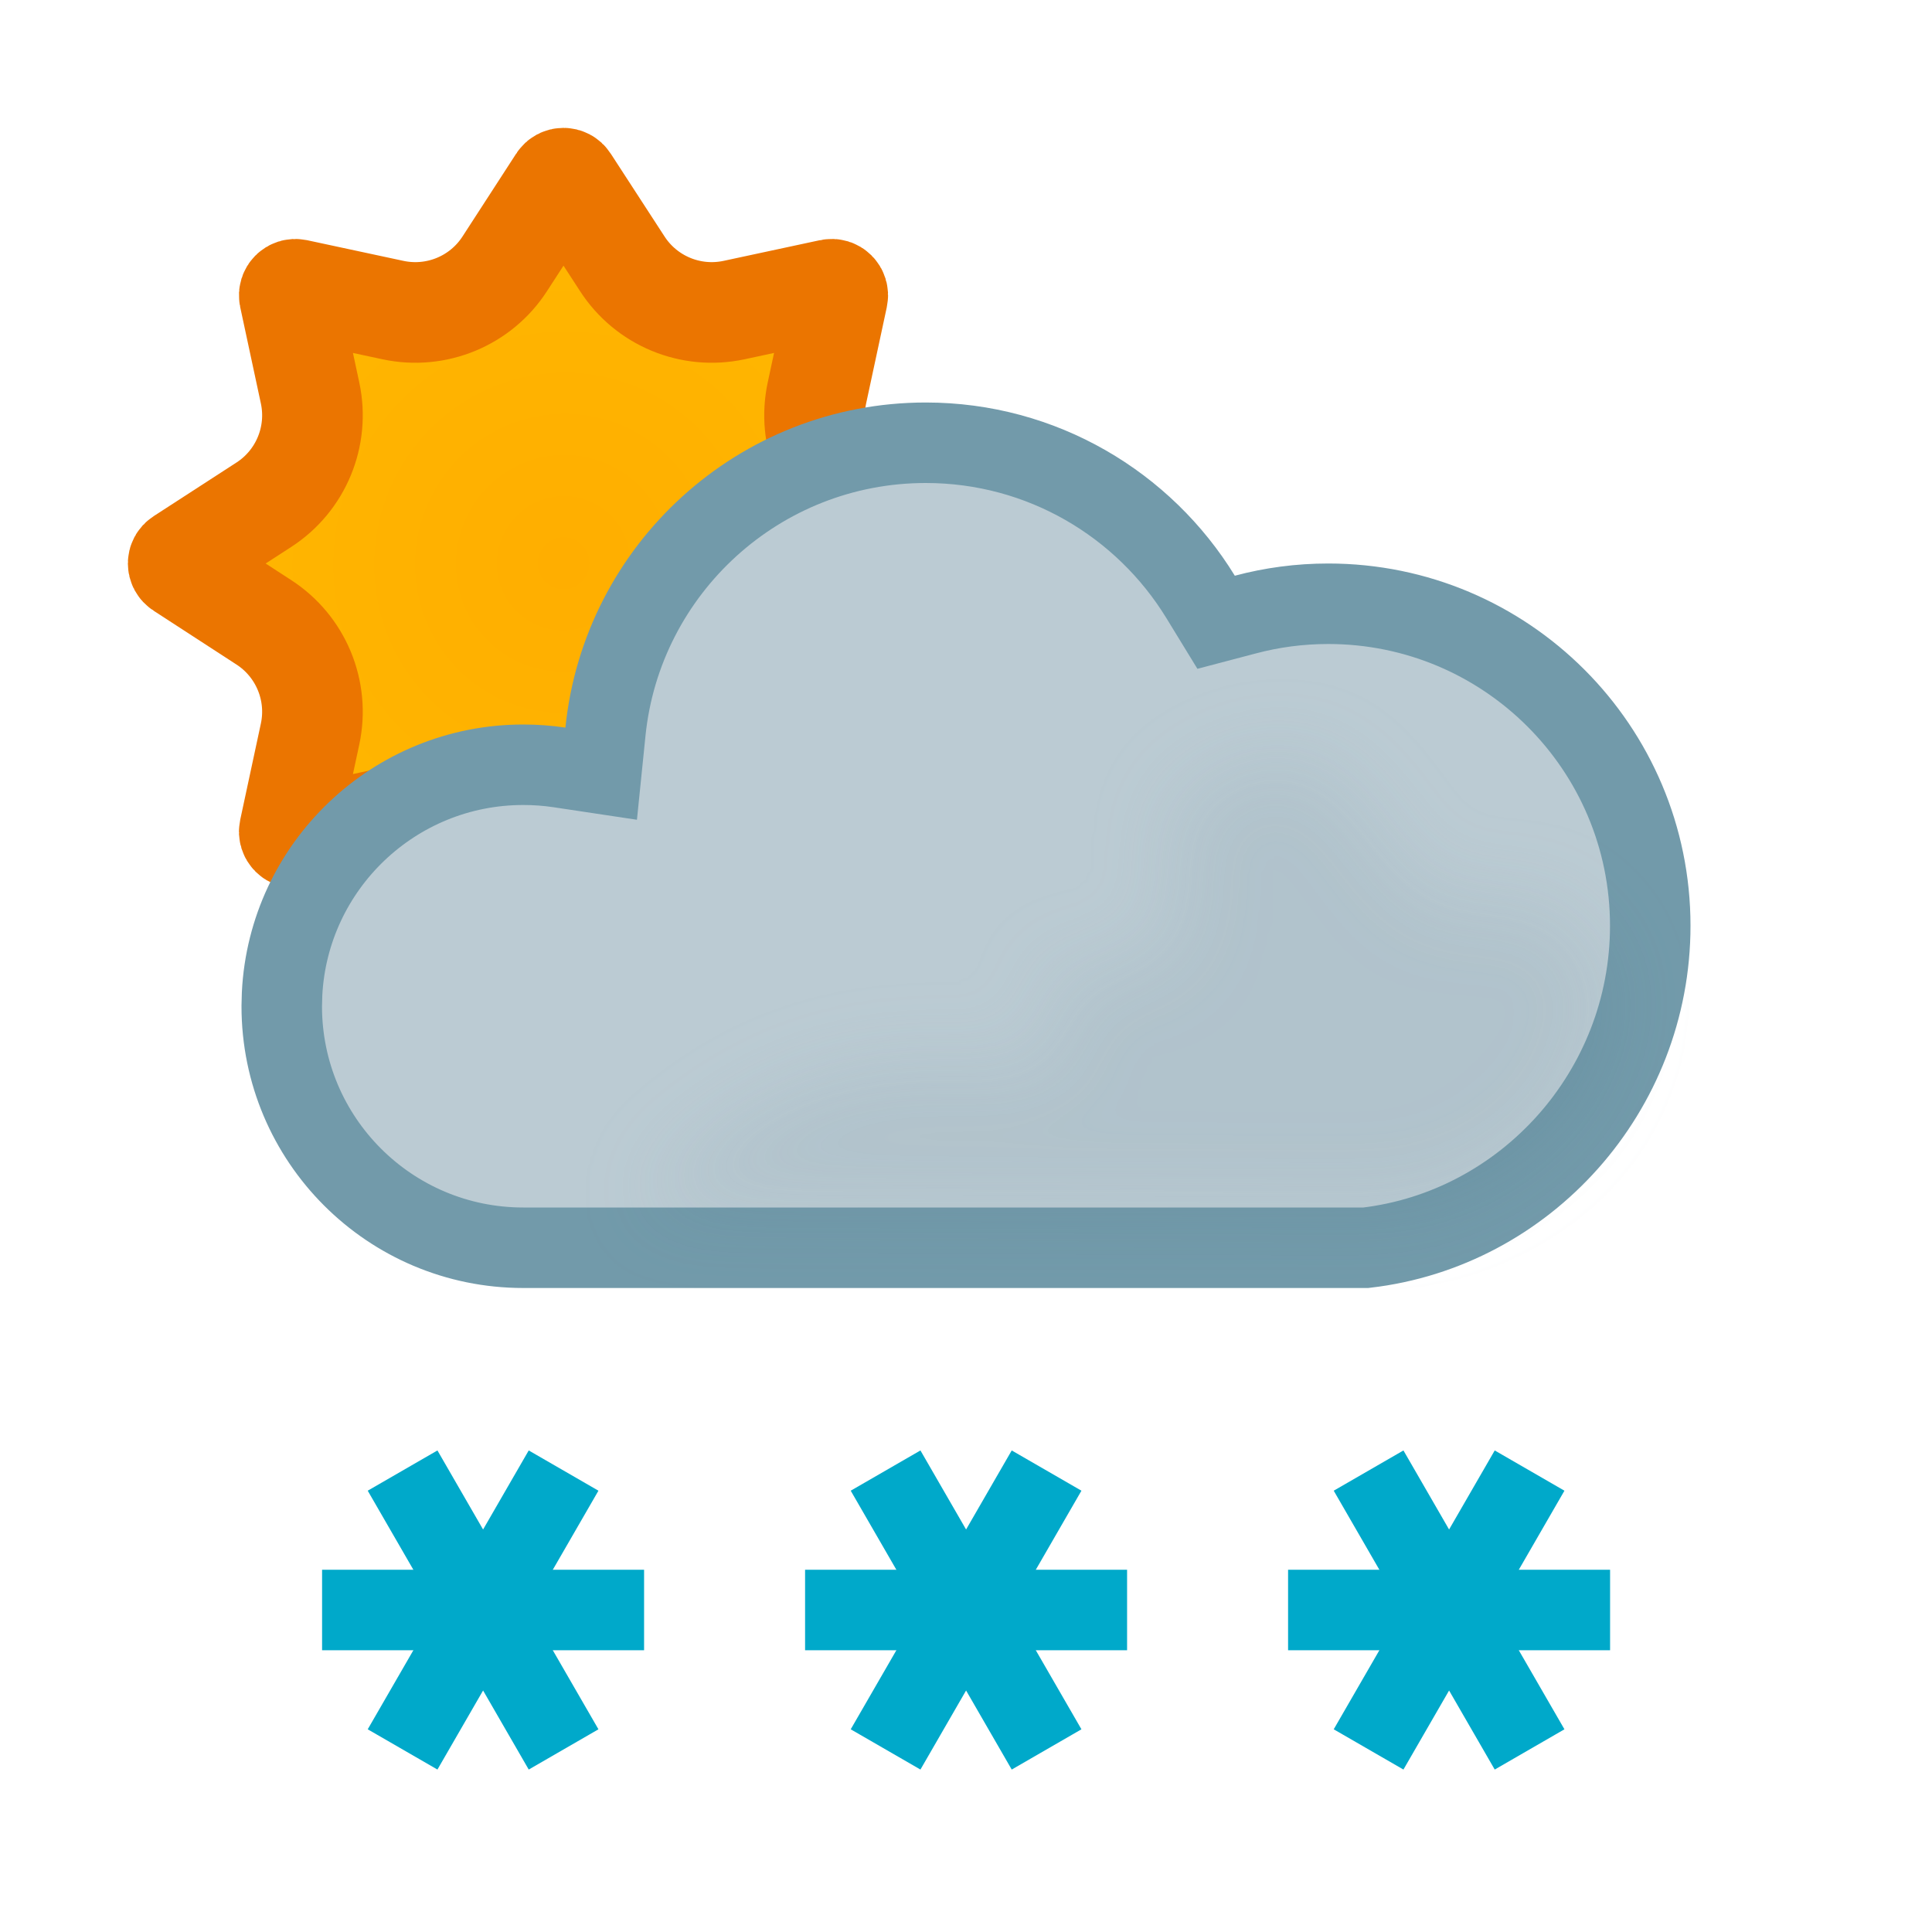
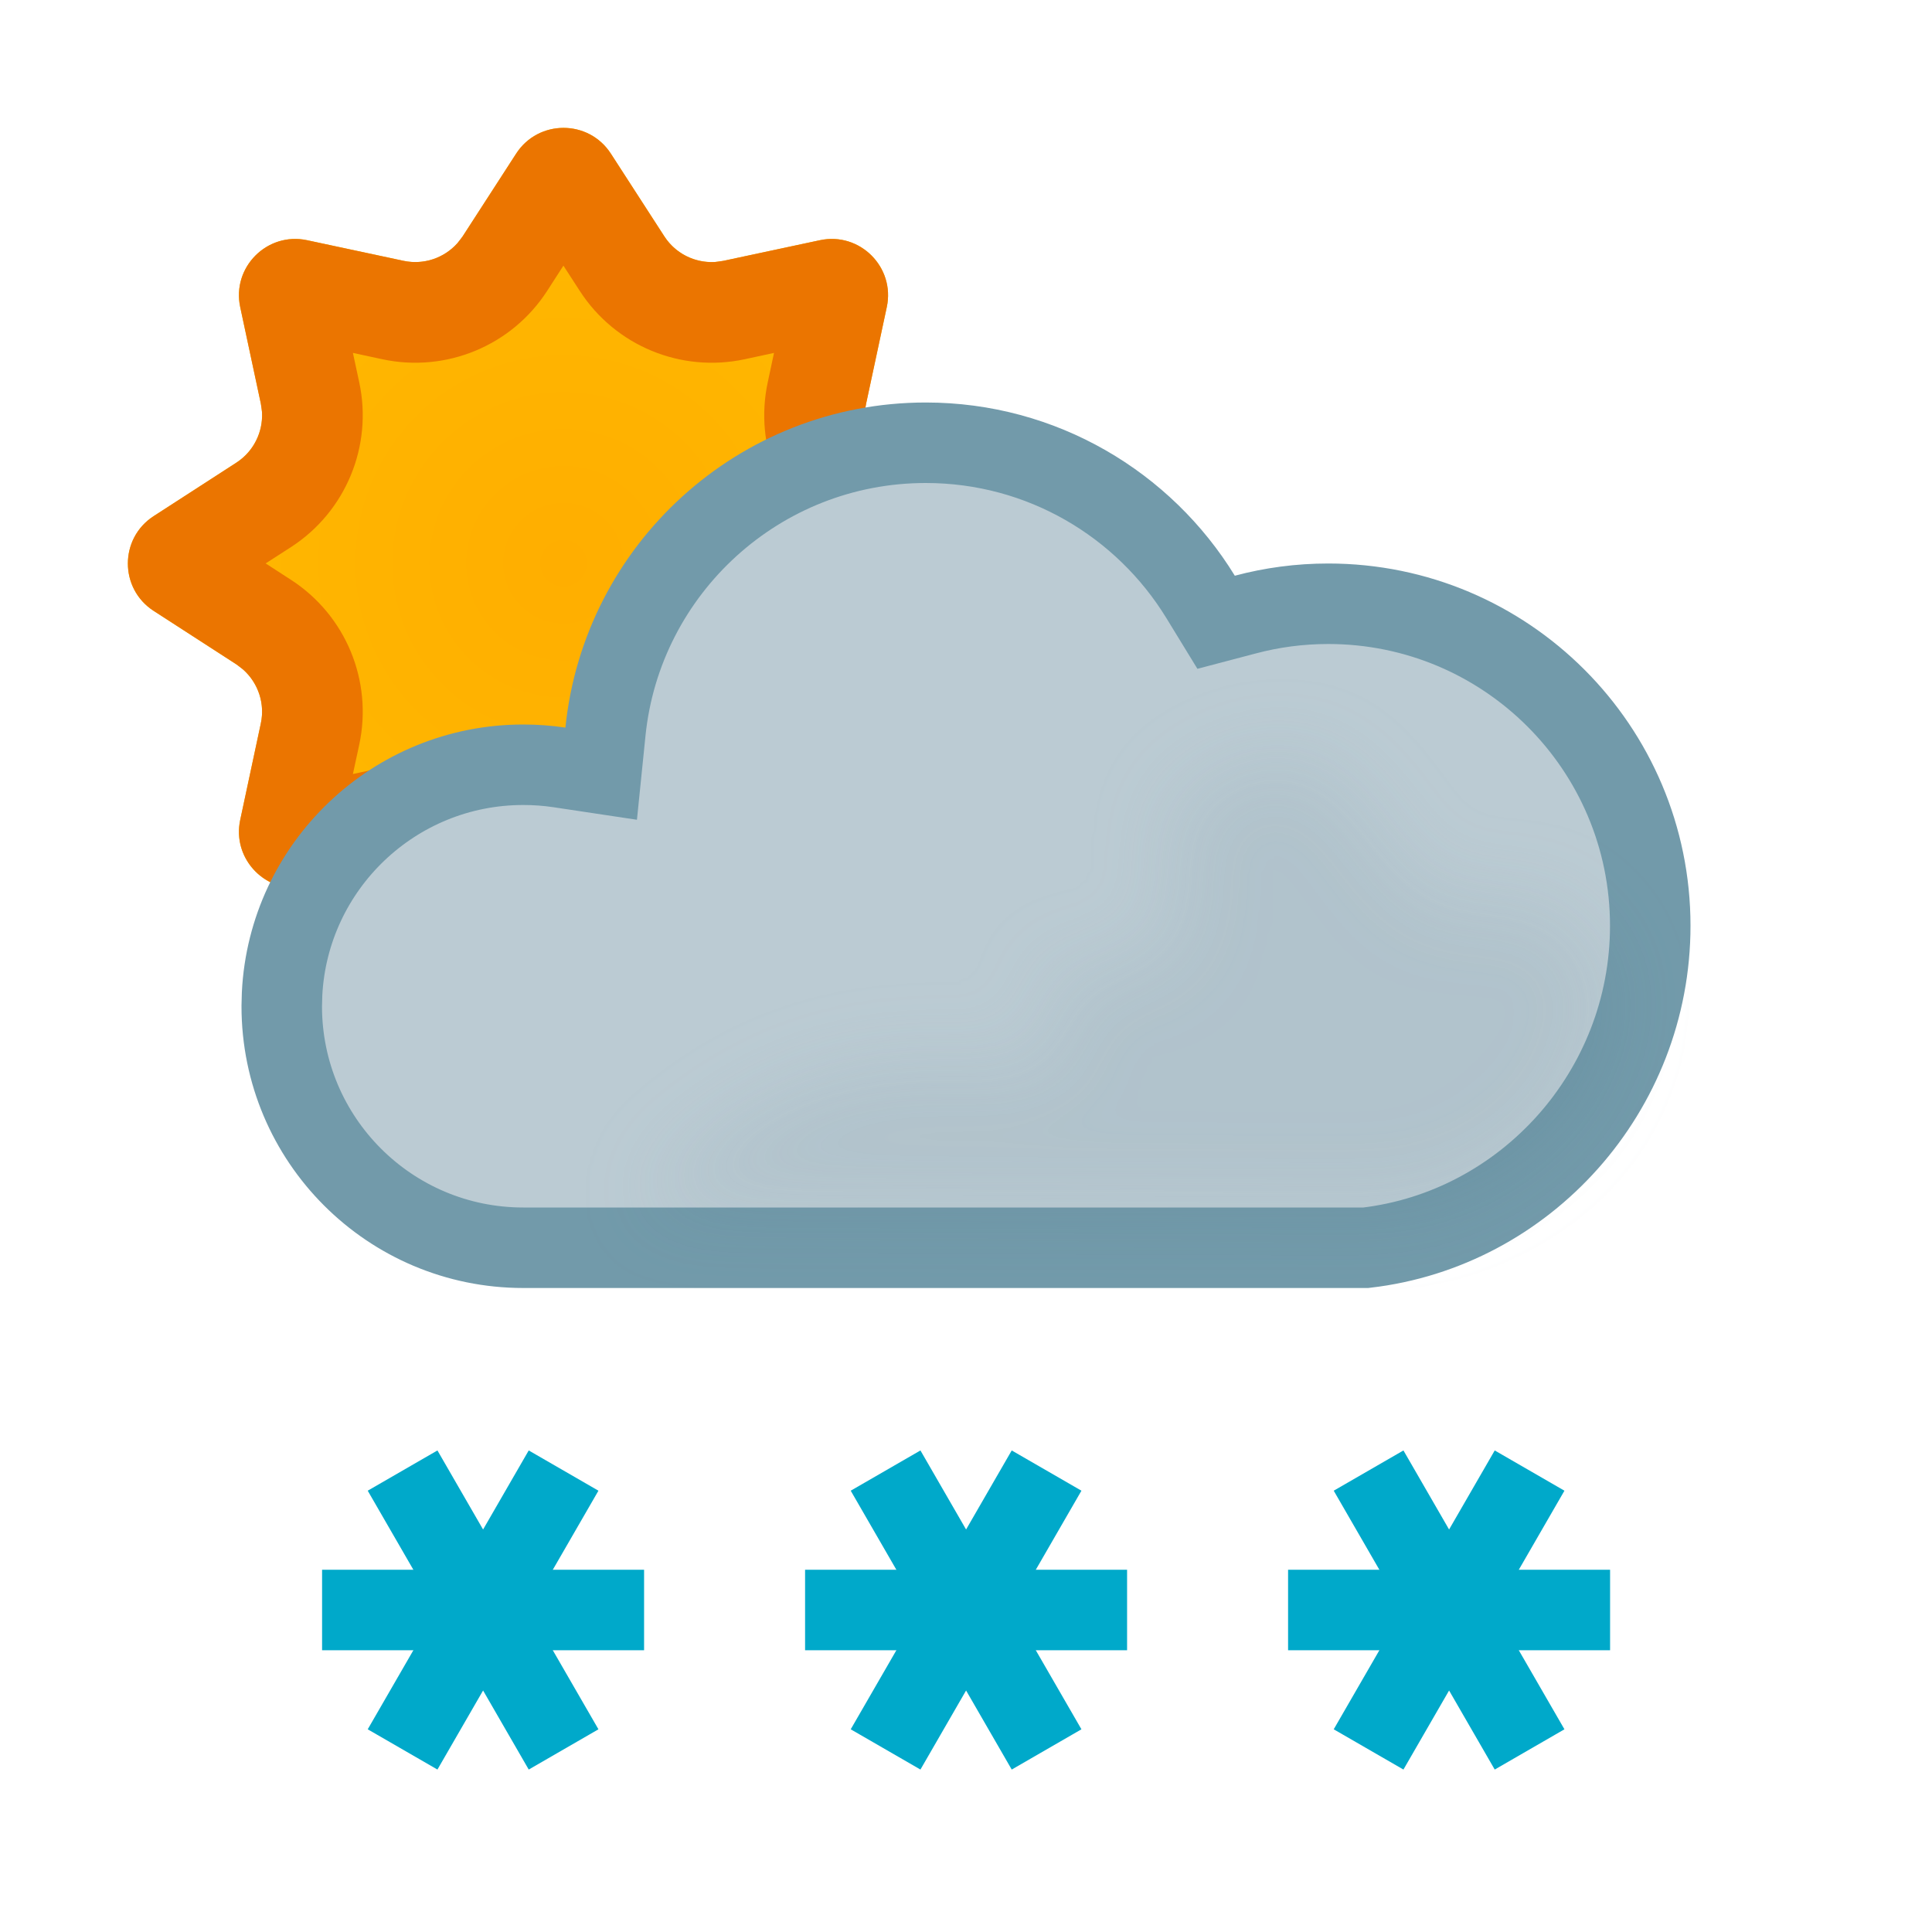
<svg xmlns="http://www.w3.org/2000/svg" width="24" height="24" viewBox="0 0 24 24" fill="none">
-   <path d="M6.937 2.248C6.966 2.202 7.033 2.202 7.062 2.248L7.729 3.275C8.027 3.737 8.58 3.967 9.118 3.852L10.315 3.595C10.369 3.583 10.417 3.631 10.405 3.685L10.148 4.882C10.033 5.42 10.262 5.973 10.724 6.271L11.752 6.937C11.798 6.966 11.798 7.033 11.752 7.062L10.724 7.729C10.262 8.027 10.033 8.58 10.148 9.118L10.405 10.315C10.417 10.369 10.369 10.417 10.315 10.405L9.118 10.148C8.58 10.033 8.027 10.262 7.729 10.724L7.062 11.752C7.033 11.798 6.966 11.798 6.937 11.752L6.271 10.724C5.973 10.262 5.42 10.033 4.882 10.148L3.685 10.405C3.631 10.417 3.583 10.369 3.595 10.315L3.852 9.118C3.967 8.58 3.737 8.027 3.275 7.729L2.248 7.062C2.202 7.033 2.202 6.966 2.248 6.937L3.276 6.271C3.738 5.973 3.967 5.42 3.852 4.882L3.595 3.684C3.584 3.631 3.631 3.584 3.684 3.595L4.882 3.852C5.42 3.967 5.973 3.738 6.271 3.276L6.937 2.248Z" fill="url(#paint0_radial_1676_1101)" stroke="#EB7500" stroke-width="1.25" />
+   <path d="M8.253 2.936C8.411 3.18 8.703 3.301 8.987 3.24L10.185 2.984C10.681 2.878 11.122 3.319 11.016 3.815L10.759 5.012C10.698 5.297 10.819 5.589 11.063 5.747L12.092 6.412C12.518 6.688 12.518 7.312 12.092 7.588L11.063 8.253C10.819 8.411 10.698 8.703 10.759 8.987L11.016 10.185C11.122 10.681 10.681 11.122 10.185 11.016L8.987 10.759C8.703 10.698 8.411 10.819 8.253 11.063L7.588 12.092C7.312 12.518 6.688 12.518 6.412 12.092L5.747 11.063C5.589 10.819 5.297 10.698 5.012 10.759L3.815 11.016C3.319 11.122 2.878 10.681 2.984 10.185L3.24 8.987C3.301 8.703 3.18 8.411 2.936 8.253L1.908 7.588C1.482 7.312 1.482 6.688 1.908 6.412L2.936 5.747C3.18 5.589 3.301 5.297 3.24 5.012L2.984 3.815C2.878 3.319 3.319 2.878 3.815 2.984L5.012 3.24C5.297 3.301 5.589 3.18 5.747 2.936L6.412 1.908C6.688 1.482 7.312 1.482 7.588 1.908L8.253 2.936Z" fill="url(#paint0_radial_1676_1101)" />
+   <path d="M6.412 1.908C6.688 1.482 7.312 1.482 7.588 1.908L8.253 2.937C8.391 3.15 8.632 3.269 8.881 3.255L8.987 3.24L10.185 2.984C10.681 2.878 11.122 3.319 11.016 3.815L10.76 5.013C10.699 5.297 10.819 5.589 11.063 5.747L12.092 6.412C12.518 6.688 12.518 7.312 12.092 7.588L11.063 8.253C10.819 8.411 10.699 8.703 10.76 8.987L11.016 10.185C11.122 10.681 10.681 11.122 10.185 11.016L8.987 10.76C8.703 10.699 8.411 10.819 8.253 11.063L7.588 12.092L7.532 12.167C7.235 12.517 6.671 12.491 6.412 12.092L5.747 11.063C5.589 10.819 5.297 10.699 5.013 10.76L3.815 11.016L3.723 11.029C3.266 11.067 2.885 10.65 2.984 10.185L3.24 8.987C3.294 8.739 3.207 8.484 3.021 8.318L2.937 8.253L1.908 7.588C1.482 7.312 1.482 6.688 1.908 6.412L2.937 5.747C3.15 5.609 3.269 5.368 3.255 5.119L3.24 5.013L2.984 3.815C2.878 3.319 3.319 2.878 3.815 2.984L5.013 3.24C5.261 3.293 5.516 3.207 5.682 3.021L5.747 2.937L6.412 1.908ZM6.796 3.615C6.356 4.295 5.542 4.632 4.751 4.463L4.384 4.384L4.463 4.751C4.632 5.542 4.295 6.356 3.615 6.796L3.3 6.999L3.615 7.203C4.295 7.643 4.632 8.457 4.463 9.249L4.384 9.615L4.75 9.537C5.492 9.378 6.254 9.664 6.709 10.261L6.796 10.385L6.999 10.699L7.203 10.385L7.29 10.261C7.714 9.704 8.407 9.417 9.101 9.511L9.249 9.537L9.615 9.615L9.537 9.249C9.368 8.457 9.705 7.643 10.385 7.203L10.699 6.999L10.385 6.796C9.705 6.356 9.367 5.542 9.537 4.75L9.615 4.384L9.249 4.463C8.457 4.632 7.643 4.295 7.203 3.615L6.999 3.3L6.796 3.615Z" fill="#EB7500" />
  <path d="M11.5 5.5C12.943 5.5 14.209 6.265 14.913 7.413L15.107 7.73L15.468 7.635C15.797 7.547 16.142 7.5 16.5 7.5C18.709 7.5 20.5 9.291 20.5 11.5C20.5 13.555 18.952 15.269 16.967 15.5H6.5C4.843 15.5 3.5 14.157 3.5 12.5L3.504 12.346C3.584 10.761 4.895 9.5 6.5 9.5C6.653 9.5 6.803 9.511 6.949 9.533L7.468 9.611L7.521 9.09C7.726 7.074 9.43 5.5 11.5 5.5Z" fill="#BBCBD3" stroke="#729AAA" stroke-miterlimit="2.13" />
  <g opacity="0.2" filter="url(#filter0_f_1676_1101)" style="mix-blend-mode:multiply">
    <path d="M19.155 11.236C18.791 11.098 18.155 11.236 18.155 11.236C17.273 11.236 16.886 9.131 15.755 9.437C15.173 9.594 14.571 9.807 14.555 10.411C14.545 10.821 14.795 11.222 14.555 11.636C14.236 12.189 13.515 11.96 13.001 12.143C13.894 14.735 11 11.555 7.995 14.965L17 15C17.5 15.134 20 14.5 20 12.143C19.764 11.79 19.607 11.409 19.155 11.236Z" fill="#BBCBD3" />
  </g>
  <path d="M5.251 21.299L6.751 18.701" stroke="#00A9CA" stroke-linecap="square" />
  <path d="M4.501 20L7.501 20" stroke="#00A9CA" stroke-linecap="square" />
  <path d="M5.251 18.701L6.751 21.299" stroke="#00A9CA" stroke-linecap="square" />
  <path d="M17.251 21.299L18.751 18.701" stroke="#00A9CA" stroke-linecap="square" />
  <path d="M16.501 20L19.501 20" stroke="#00A9CA" stroke-linecap="square" />
  <path d="M17.251 18.701L18.751 21.299" stroke="#00A9CA" stroke-linecap="square" />
  <path d="M11.251 21.299L12.751 18.701" stroke="#00A9CA" stroke-linecap="square" />
  <path d="M10.501 20L13.501 20" stroke="#00A9CA" stroke-linecap="square" />
  <path d="M11.251 18.701L12.751 21.299" stroke="#00A9CA" stroke-linecap="square" />
  <defs>
    <filter id="filter0_f_1676_1101" x="6.995" y="8.406" width="14.005" height="7.611" filterUnits="userSpaceOnUse" color-interpolation-filters="sRGB">
      <feFlood flood-opacity="0" result="BackgroundImageFix" />
      <feBlend mode="normal" in="SourceGraphic" in2="BackgroundImageFix" result="shape" />
      <feGaussianBlur stdDeviation="0.5" result="effect1_foregroundBlur_1676_1101" />
    </filter>
-     <radialGradient id="paint0_radial_1676_1101" cx="0" cy="0" r="1" gradientTransform="matrix(4.2963 5.12316 -5.12014 4.29883 6.99997 6.99656)" gradientUnits="userSpaceOnUse">
+     <radialGradient id="paint0_radial_1676_1101" cx="0" cy="0" r="1" gradientTransform="matrix(3.87495 4.62073 -4.618 3.87724 6.99991 6.99684)" gradientUnits="userSpaceOnUse">
      <stop offset="0.01" stop-color="#FFAE00" />
      <stop offset="1" stop-color="#FFBB00" />
    </radialGradient>
  </defs>
</svg>
